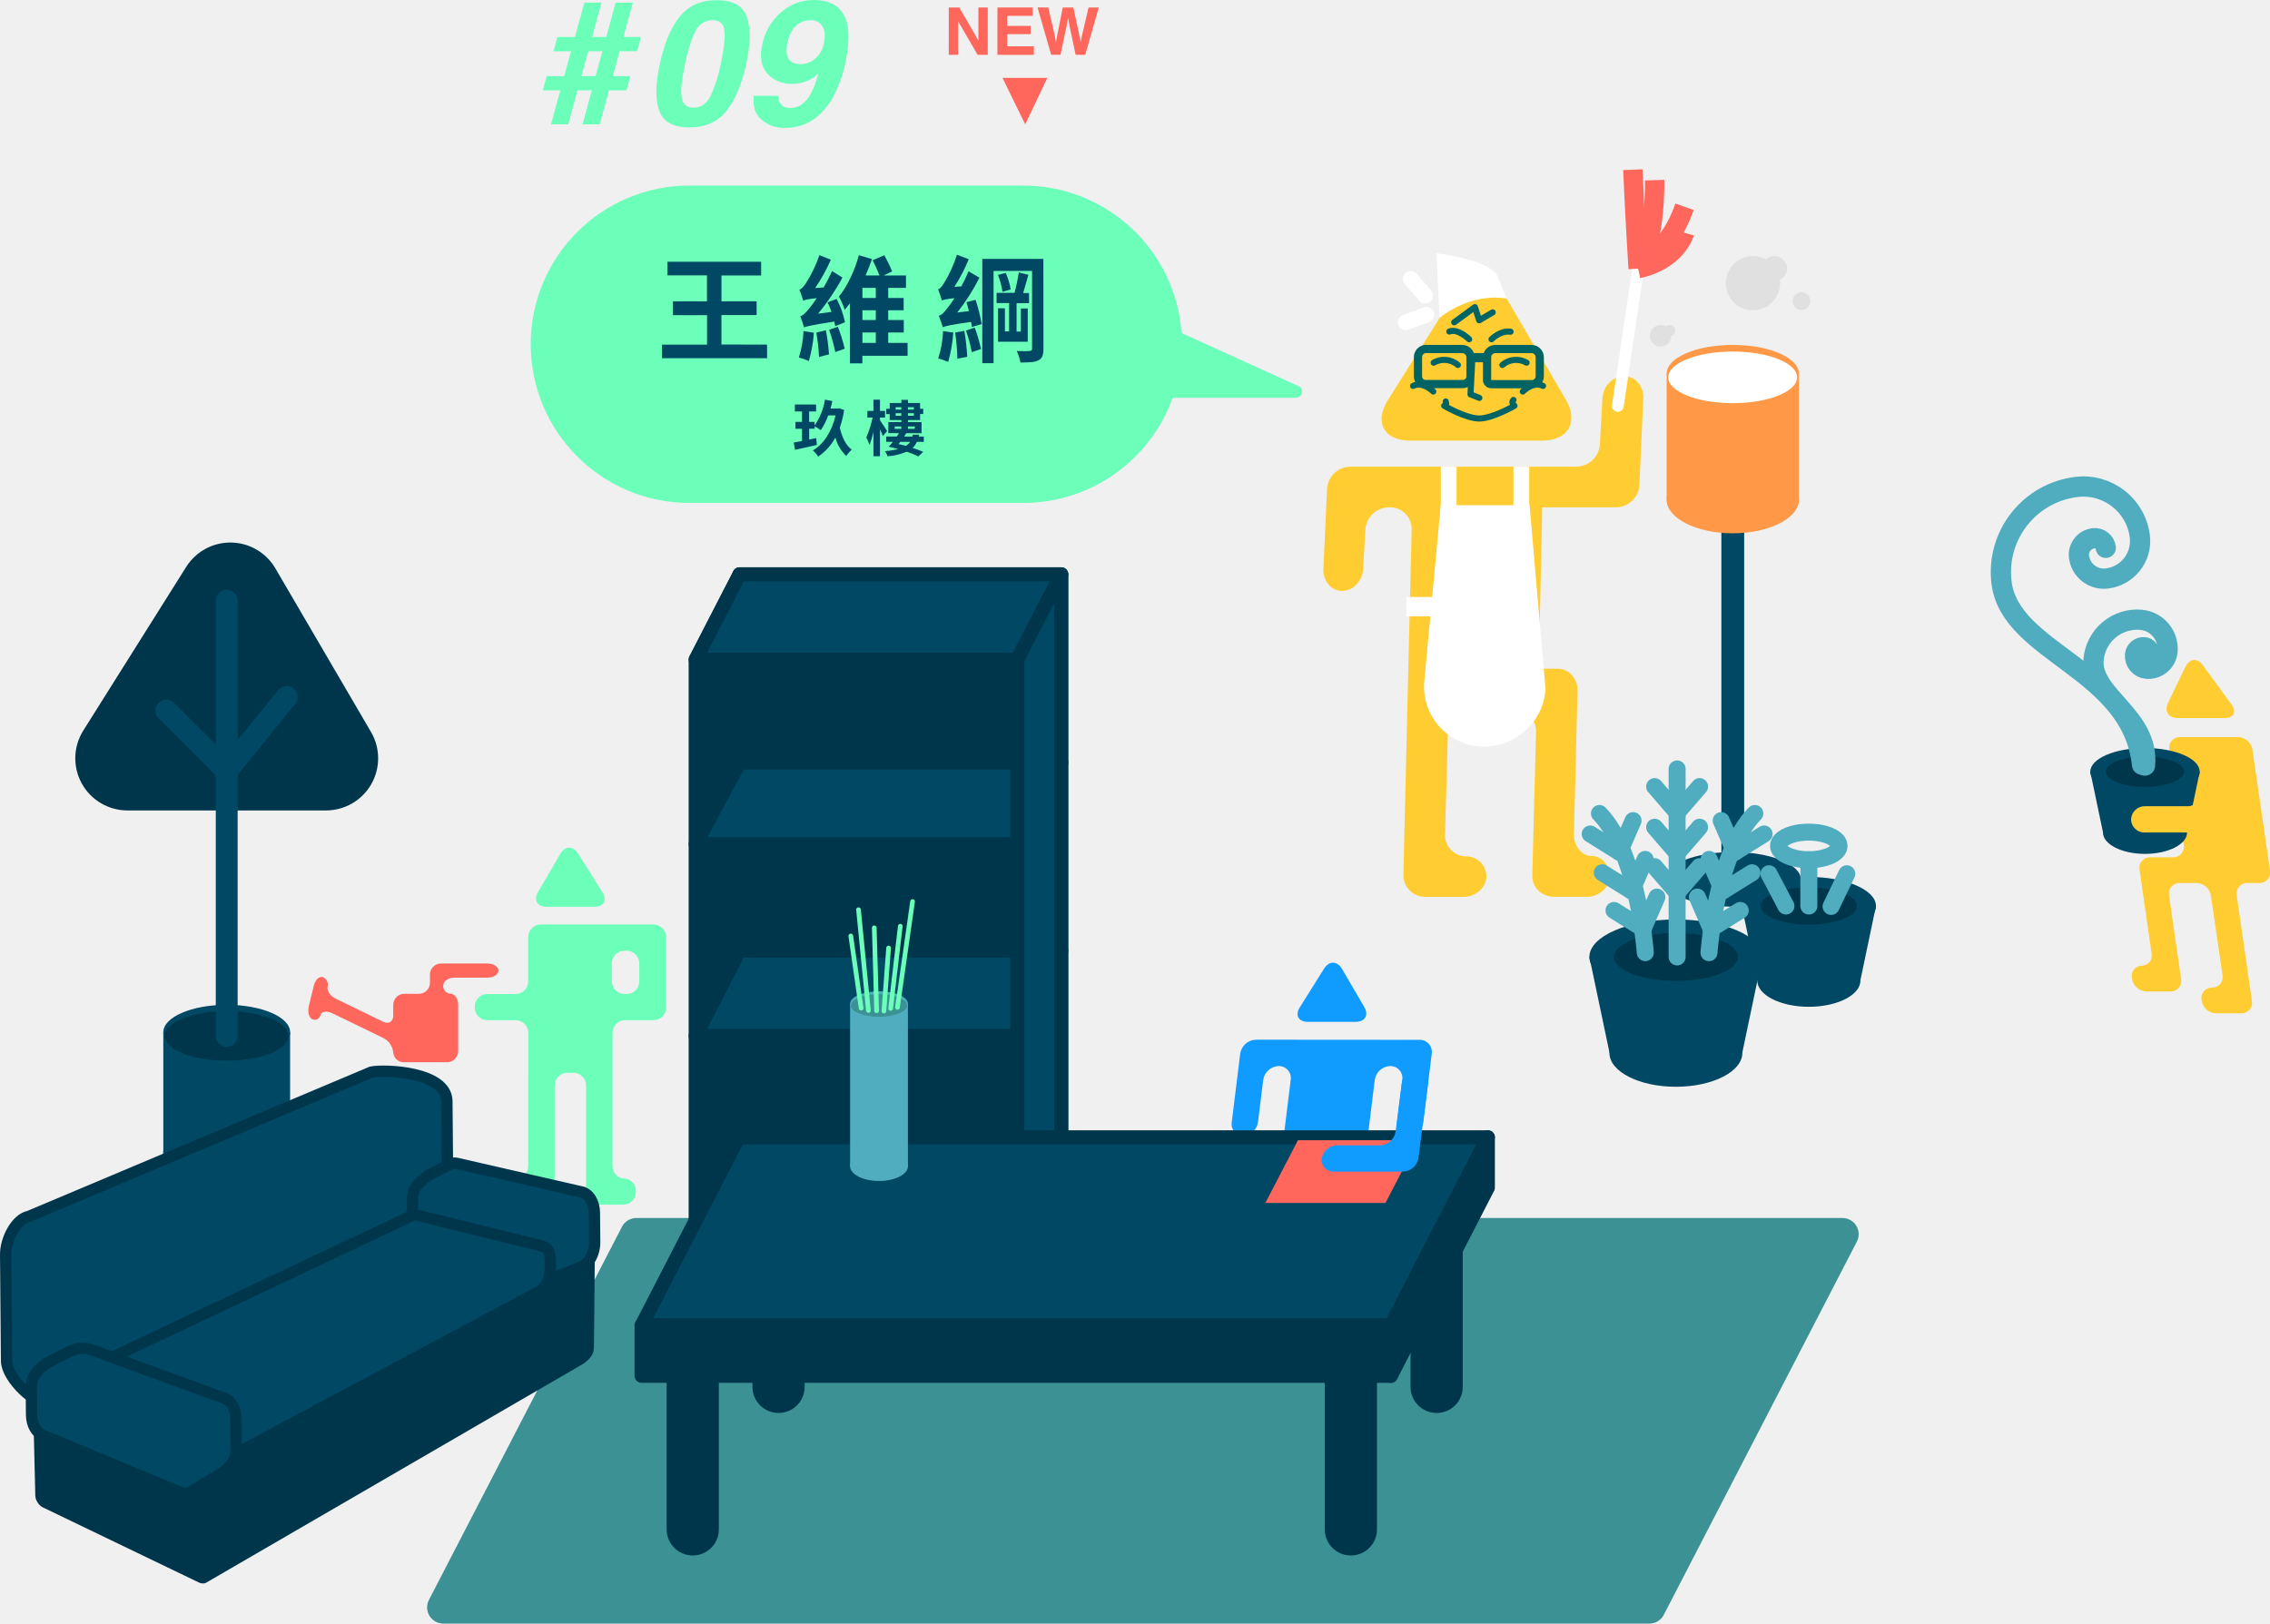
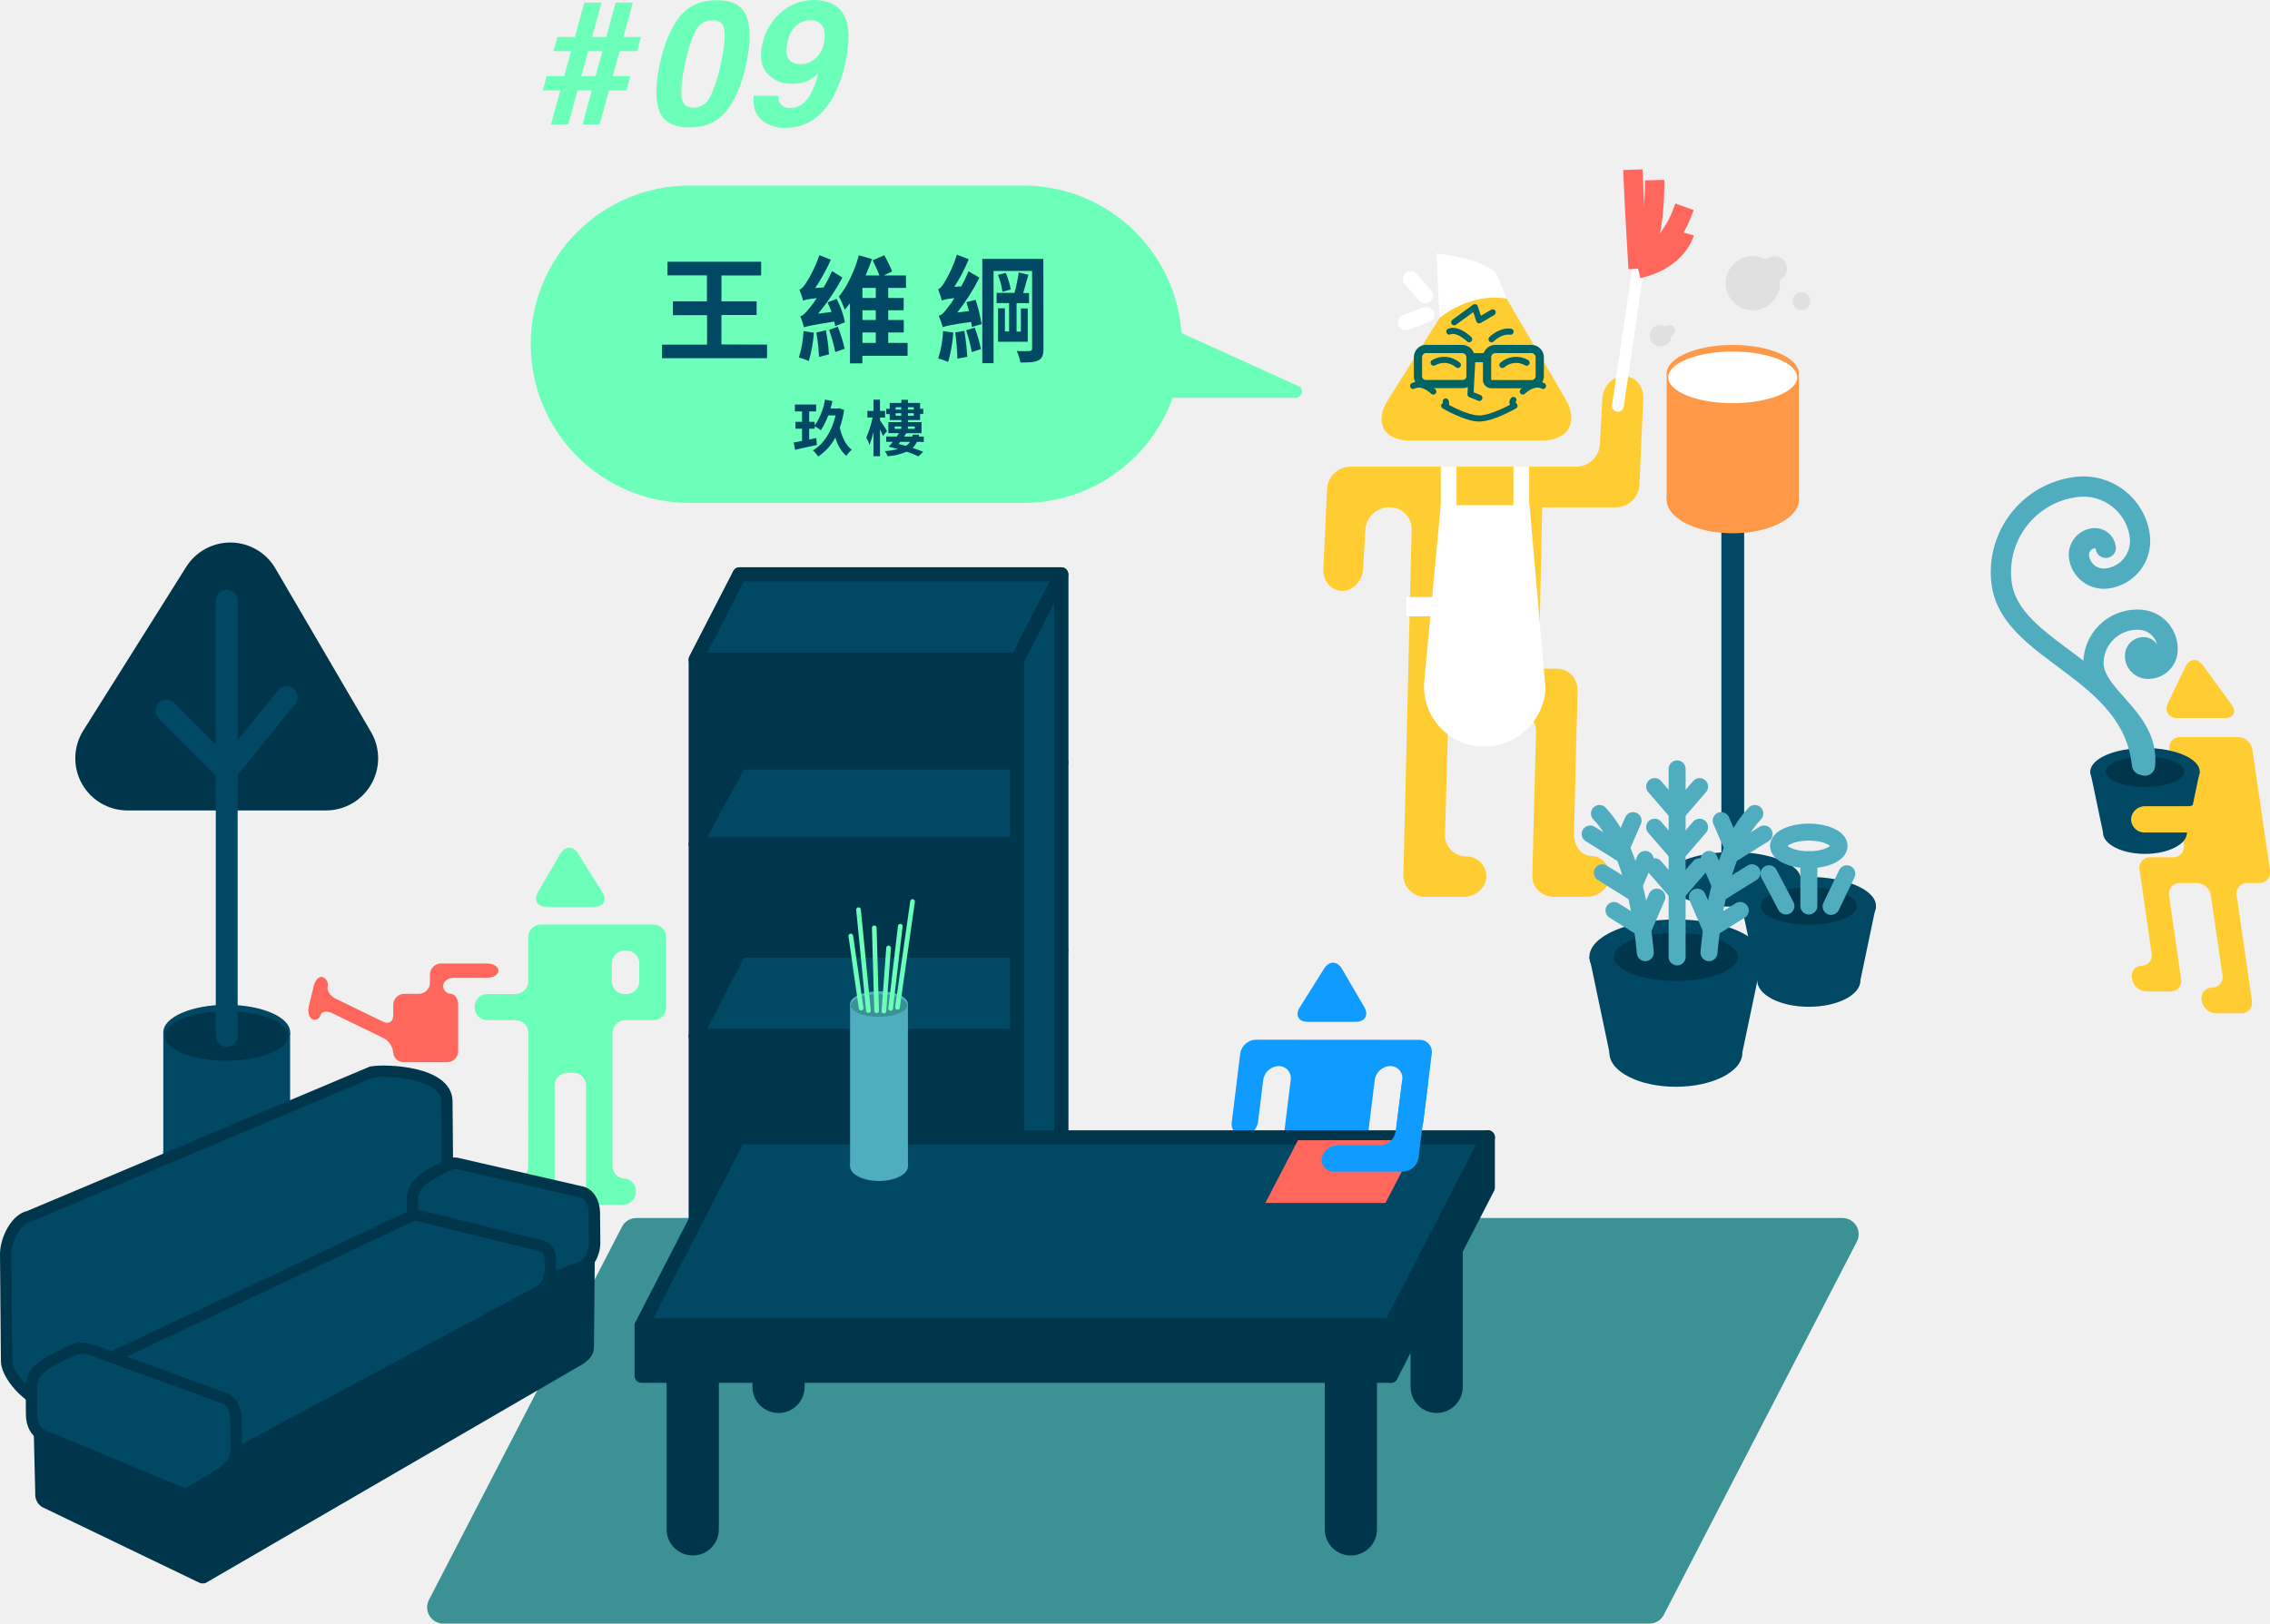
<svg xmlns="http://www.w3.org/2000/svg" viewBox="0 0 777.85 556.48">
  <defs>
    <style>.cls-1,.cls-10,.cls-11,.cls-12,.cls-15,.cls-16,.cls-17,.cls-23,.cls-28,.cls-6,.cls-7,.cls-8{fill:none;}.cls-1,.cls-16,.cls-17{stroke:#004864;}.cls-1,.cls-10,.cls-12,.cls-15,.cls-16,.cls-17,.cls-18,.cls-19,.cls-20,.cls-23,.cls-28,.cls-6,.cls-7,.cls-8,.cls-9{stroke-linecap:round;}.cls-1,.cls-16,.cls-18,.cls-19,.cls-20,.cls-6,.cls-7,.cls-8,.cls-9{stroke-linejoin:round;}.cls-1{stroke-width:7.81px;}.cls-2{fill:#ff9947;}.cls-20,.cls-24,.cls-3{fill:#004864;}.cls-4{fill:#fff;}.cls-5,.cls-9{fill:#ffcd32;}.cls-6,.cls-7,.cls-8,.cls-9{stroke:#006464;}.cls-6{stroke-width:2.82px;}.cls-7{stroke-width:3.14px;}.cls-8,.cls-9{stroke-width:2.09px;}.cls-10,.cls-12{stroke:#fff;}.cls-10,.cls-11,.cls-12,.cls-15,.cls-17,.cls-23,.cls-24,.cls-28{stroke-miterlimit:10;}.cls-10{stroke-width:4.03px;}.cls-11{stroke:#ff665c;stroke-width:6.64px;}.cls-12{stroke-width:5.38px;}.cls-13{fill:#e0e0e0;}.cls-14,.cls-19{fill:#00364b;}.cls-15,.cls-23{stroke:#50adc0;}.cls-15{stroke-width:5.82px;}.cls-16,.cls-17{stroke-width:7.49px;}.cls-18,.cls-27{fill:#3c9195;}.cls-18{stroke:#3c9195;stroke-width:11.11px;}.cls-19,.cls-20,.cls-24{stroke:#00364b;}.cls-19,.cls-20{stroke-width:4.81px;}.cls-21{fill:#6bffba;}.cls-22{fill:#ff665c;}.cls-23{stroke-width:6.94px;}.cls-24{stroke-width:3.88px;}.cls-25{fill:#0f9bff;}.cls-26{fill:#50adc0;}.cls-28{stroke:#6bffba;stroke-width:1.6px;}</style>
  </defs>
-   <g id="Layer_2" data-name="Layer 2">
+   <g id="圖層_2" data-name="圖層 2">
    <g id="content">
-       <line class="cls-1" x1="593.76" y1="299.77" x2="593.76" y2="169.67" />
+       <line class="cls-1" x1="593.76" y1="299.77" x2="593.76" y2="169.66" />
      <ellipse class="cls-2" cx="593.76" cy="171.21" rx="22.69" ry="11.58" />
      <ellipse class="cls-3" cx="593.73" cy="301.4" rx="23.36" ry="9.36" />
      <ellipse class="cls-2" cx="593.76" cy="128.04" rx="22.65" ry="9.82" />
      <rect class="cls-2" x="571.11" y="128.04" width="45.3" height="43.17" />
      <ellipse class="cls-4" cx="593.73" cy="129.34" rx="22.08" ry="8.85" />
      <path class="cls-5" d="M498.49,109.45c4.8-7.63,12.46-7.51,17,.28l21,35.86c4.55,7.79.89,14.16-8.12,14.16H483.24c-9,0-12.47-6.25-7.67-13.88Z" transform="translate(0 -8.72)" />
      <path class="cls-6" d="M488.71,119.63h12.35a2.83,2.83,0,0,1,2.83,2.83V129a2.63,2.63,0,0,1-2.63,2.63H488.53a2.64,2.64,0,0,1-2.64-2.64v-6.57a2.83,2.83,0,0,1,2.83-2.83Z" />
      <path class="cls-6" d="M512.44,119.63h12.35a2.83,2.83,0,0,1,2.83,2.83v6.48a2.73,2.73,0,0,1-2.73,2.73H511a1.43,1.43,0,0,1-1.43-1.43v-7.78a2.83,2.83,0,0,1,2.83-2.83Z" />
      <line class="cls-7" x1="504.52" y1="122.59" x2="509.23" y2="122.59" />
      <path class="cls-8" d="M514.81,133.81a7.18,7.18,0,0,1,8.31-.78" transform="translate(0 -8.72)" />
      <path class="cls-8" d="M499.57,133.81a7.18,7.18,0,0,0-8.31-.78" transform="translate(0 -8.72)" />
      <path class="cls-8" d="M511.1,125s2.93-3.06,6.52-2.59" transform="translate(0 -8.72)" />
      <path class="cls-8" d="M503.43,125s-3.86-3.83-6.8-2.64" transform="translate(0 -8.72)" />
      <path class="cls-8" d="M518.61,145.8c-1,.87.35,2,.35,2s-7.51,4.36-12.09,4.36-12-4.36-12-4.36,1.05,0,.53-1.48" transform="translate(0 -8.72)" />
      <polyline class="cls-9" points="504.52 122.59 503.89 135.16 506.92 136.38" />
      <path class="cls-9" d="M528.74,141c-3.31-1.74-6.93,1.92-6.93,1.92" transform="translate(0 -8.72)" />
      <path class="cls-9" d="M484.22,141c3.31-1.74,6.93,1.92,6.93,1.92" transform="translate(0 -8.72)" />
-       <polyline class="cls-9" points="498.3 110.47 505.39 105.28 506.87 109.79 511.5 107.06" />
+       <polyline class="cls-9" points="498.3 110.46 505.39 105.28 506.87 109.79 511.5 107.06" />
      <path class="cls-5" d="M528.46,182.6h25.3a8.07,8.07,0,0,0,8-7.62l1.33-29.73c.19-4.19-2.79-7.62-6.62-7.62s-7.15,3.43-7.38,7.61l-.87,15.82a8.18,8.18,0,0,1-8,7.61H462.74a8.09,8.09,0,0,0-8,7.62l-1.27,27.36c-.2,4.19,2.7,7.62,6.42,7.62s7-3.43,7.21-7.61l.77-13.45a8.19,8.19,0,0,1,8.06-7.61h.35a7.43,7.43,0,0,1,7.44,7.62L480.89,308.5a7.43,7.43,0,0,0,7.44,7.62h13.18c4.19,0,7.71-3.12,7.82-6.94a6.9,6.9,0,0,0-7.09-6.94,7.24,7.24,0,0,1-7.08-7.62l1-35.09a7.9,7.9,0,0,1,7.83-7.62h14.92a7.41,7.41,0,0,1,7.43,7.62l-.91,35c-.11,4.19-.27,10.75-.35,14.58s3.28,7,7.47,7h11.2c4.19,0,7.69-3.13,7.78-7s-2.67-7-6.11-7-6.18-3.43-6.08-7.62l1.23-48.94c.11-4.19-2.94-7.62-6.77-7.62h-6.52" transform="translate(0 -8.72)" />
-       <line class="cls-10" x1="554.39" y1="139.12" x2="561.33" y2="92.07" />
+       <line class="cls-10" x1="554.39" y1="139.11" x2="561.33" y2="92.07" />
      <path class="cls-11" d="M561.33,100.79c6.24-10.6,5.65-30.33,5.65-30.33" transform="translate(0 -8.72)" />
      <path class="cls-11" d="M577.23,79.59c-3.17,8.93-7,13.83-15.9,21.2" transform="translate(0 -8.72)" />
      <path class="cls-11" d="M577.23,88.52s-2.54,9.39-15.9,12.27" transform="translate(0 -8.72)" />
      <path class="cls-11" d="M561.33,100.79s-1.31-21.2-1.8-33.91" transform="translate(0 -8.72)" />
      <path class="cls-4" d="M508.6,264.61h0A20.6,20.6,0,0,1,488,242.7l5.7-60.81h30.43l5.47,63A21.08,21.08,0,0,1,508.6,264.61Z" transform="translate(0 -8.72)" />
      <rect class="cls-4" x="481.92" y="204.62" width="37.8" height="6.63" />
      <line class="cls-12" x1="488.33" y1="101.29" x2="483.4" y2="95.59" />
      <line class="cls-12" x1="488.78" y1="107.87" x2="481.72" y2="110.46" />
      <path class="cls-4" d="M513.14,103.39l3.14,7.67c-12.85-2.13-23,6.62-23,6.62l-1.05-22.12C500,96.45,511.46,99.16,513.14,103.39Z" transform="translate(0 -8.72)" />
      <rect class="cls-4" x="518.61" y="159.96" width="5.4" height="22.75" />
      <rect class="cls-4" x="493.72" y="159.96" width="5.4" height="22.75" />
      <circle class="cls-13" cx="600.66" cy="97.06" r="9.29" />
      <circle class="cls-13" cx="608.03" cy="92.07" r="4.3" />
      <circle class="cls-13" cx="617.31" cy="103.23" r="3.04" />
      <circle class="cls-13" cx="569.01" cy="115.09" r="3.7" />
      <circle class="cls-13" cx="572.15" cy="113.29" r="1.9" />
      <ellipse class="cls-3" cx="574.27" cy="360.87" rx="22.78" ry="11.62" />
      <ellipse class="cls-3" cx="574.27" cy="327.99" rx="29.64" ry="12.84" />
      <polygon class="cls-3" points="597.01 360.87 551.53 360.87 544.63 327.99 603.91 327.99 597.01 360.87" />
      <ellipse class="cls-14" cx="574.27" cy="327.99" rx="21.25" ry="8.21" />
      <ellipse class="cls-3" cx="619.83" cy="336.06" rx="17.68" ry="9.02" />
      <ellipse class="cls-3" cx="619.83" cy="310.54" rx="23" ry="9.97" />
      <polygon class="cls-3" points="637.48 336.06 602.18 336.06 596.83 310.54 642.83 310.54 637.48 336.06" />
      <ellipse class="cls-14" cx="619.83" cy="310.54" rx="16.49" ry="6.38" />
      <line class="cls-15" x1="574.69" y1="263.54" x2="574.69" y2="327.99" />
      <path class="cls-15" d="M601.32,287.54c-13.39,13.83-15.71,47.71-15.71,47.71" transform="translate(0 -8.72)" />
-       <line class="cls-15" x1="574.69" y1="292.44" x2="582.39" y2="283.52" />
+       <line class="cls-15" x1="574.69" y1="292.43" x2="582.39" y2="283.52" />
      <line class="cls-15" x1="574.69" y1="305.96" x2="582.39" y2="297.05" />
      <line class="cls-15" x1="574.69" y1="278.52" x2="582.39" y2="269.6" />
-       <line class="cls-15" x1="574.69" y1="292.44" x2="566.99" y2="283.52" />
+       <line class="cls-15" x1="574.69" y1="292.43" x2="566.99" y2="283.52" />
      <line class="cls-15" x1="574.69" y1="305.96" x2="566.99" y2="297.05" />
      <line class="cls-15" x1="574.69" y1="278.52" x2="566.99" y2="269.6" />
      <line class="cls-15" x1="590.35" y1="305.36" x2="600.35" y2="299.14" />
      <line class="cls-15" x1="586.33" y1="318.28" x2="596.33" y2="312.06" />
-       <line class="cls-15" x1="594.49" y1="292.08" x2="604.49" y2="285.85" />
+       <line class="cls-15" x1="594.49" y1="292.07" x2="604.49" y2="285.85" />
      <line class="cls-15" x1="590.35" y1="305.36" x2="585.65" y2="294.56" />
      <line class="cls-15" x1="586.33" y1="318.28" x2="581.62" y2="307.48" />
-       <line class="cls-15" x1="594.49" y1="292.08" x2="589.79" y2="281.27" />
+       <line class="cls-15" x1="594.49" y1="292.07" x2="589.79" y2="281.27" />
      <path class="cls-15" d="M548.07,287.54c13.39,13.83,15.71,47.71,15.71,47.71" transform="translate(0 -8.72)" />
      <line class="cls-15" x1="559.04" y1="305.36" x2="549.04" y2="299.14" />
      <line class="cls-15" x1="563.06" y1="318.28" x2="553.06" y2="312.06" />
-       <line class="cls-15" x1="554.9" y1="292.08" x2="544.9" y2="285.85" />
+       <line class="cls-15" x1="554.9" y1="292.07" x2="544.9" y2="285.85" />
      <line class="cls-15" x1="559.04" y1="305.36" x2="563.74" y2="294.56" />
      <line class="cls-15" x1="563.06" y1="318.28" x2="567.76" y2="307.48" />
-       <line class="cls-15" x1="554.9" y1="292.08" x2="559.6" y2="281.27" />
+       <line class="cls-15" x1="554.9" y1="292.07" x2="559.6" y2="281.27" />
      <line class="cls-15" x1="619.83" y1="310.54" x2="619.83" y2="294.67" />
      <ellipse class="cls-15" cx="619.81" cy="289.94" rx="10.37" ry="4.73" />
      <line class="cls-15" x1="627.45" y1="310.68" x2="632.84" y2="299.48" />
      <line class="cls-15" x1="611.98" y1="310.54" x2="606.16" y2="299.48" />
      <ellipse class="cls-3" cx="77.69" cy="395.21" rx="21.76" ry="11.1" />
      <ellipse class="cls-3" cx="77.69" cy="353.81" rx="21.73" ry="9.41" />
      <rect class="cls-3" x="55.96" y="353.81" width="43.45" height="41.41" />
      <ellipse class="cls-14" cx="77.66" cy="355.06" rx="21.17" ry="8.49" />
      <path class="cls-14" d="M94.37,203.55l32.77,56.07a17.87,17.87,0,0,1-15.43,26.88H43.66a17.87,17.87,0,0,1-15.12-27.38L63.82,203A17.87,17.87,0,0,1,94.37,203.55Z" transform="translate(0 -8.72)" />
      <polyline class="cls-16" points="77.69 355.06 77.69 264.24 98.22 238.93" />
      <line class="cls-17" x1="77.69" y1="264.24" x2="57.02" y2="243.57" />
-       <line class="cls-17" x1="77.69" y1="265.76" x2="77.69" y2="205.89" />
+       <line class="cls-17" x1="77.69" y1="265.76" x2="77.69" y2="205.88" />
      <polygon class="cls-18" points="631.34 423.03 218.06 423.03 151.91 550.93 565.19 550.93 631.34 423.03" />
      <rect class="cls-19" x="253.44" y="196.85" width="110.2" height="198.59" />
      <polygon class="cls-19" points="238.38 226.09 238.38 424.28 253.44 395.04 253.44 196.85 238.38 226.09" />
      <polygon class="cls-20" points="348.58 226.09 238.38 226.09 253.44 196.85 363.64 196.85 348.58 226.09" />
      <polygon class="cls-20" points="348.58 289.34 238.38 289.34 253.44 261.36 363.64 261.36 348.58 289.34" />
      <polygon class="cls-20" points="348.58 355.06 238.38 355.06 253.44 325.82 363.64 325.82 348.58 355.06" />
      <polygon class="cls-20" points="348.58 424.5 238.38 424.5 253.44 395.26 363.64 395.26 348.58 424.5" />
      <polygon class="cls-20" points="348.58 226.09 348.58 424.68 363.64 395.44 363.64 196.85 348.58 226.09" />
      <path class="cls-21" d="M181,408.31a4.21,4.21,0,0,1-4,4.34,4.21,4.21,0,0,0-4,4.34v.3a4.35,4.35,0,0,0,4.34,4.34h8.38a4.35,4.35,0,0,0,4.34-4.34V380.76a4.35,4.35,0,0,1,4.34-4.34h2.09a4.35,4.35,0,0,1,4.34,4.34v36.52a4.35,4.35,0,0,0,4.34,4.34h8.38a4.35,4.35,0,0,0,4.34-4.34V417a4.21,4.21,0,0,0-4-4.34,4.21,4.21,0,0,1-4-4.34V362.73a4.35,4.35,0,0,1,4.34-4.34h9.7a4.35,4.35,0,0,0,4.34-4.34V329.93a4.35,4.35,0,0,0-4.34-4.34H185.34a4.35,4.35,0,0,0-4.34,4.34v15.15a4.35,4.35,0,0,1-4.34,4.34H167a4.35,4.35,0,0,0-4.34,4.34v.3a4.35,4.35,0,0,0,4.34,4.34h9.7a4.35,4.35,0,0,1,4.34,4.34Zm33-58.89a4.35,4.35,0,0,1-4.34-4.34V338.9a4.35,4.35,0,0,1,4.34-4.34h.72a4.35,4.35,0,0,1,4.34,4.34v6.18a4.35,4.35,0,0,1-4.34,4.34Z" transform="translate(0 -8.72)" />
      <path class="cls-21" d="M198.11,301.31c-1.74-2.76-4.5-2.71-6.15.1l-7.57,13c-1.64,2.81-.32,5.12,2.94,5.12h16.3c3.26,0,4.51-2.26,2.77-5Z" transform="translate(0 -8.72)" />
      <path class="cls-22" d="M110.66,343.64a2.82,2.82,0,0,1,1.61,3.28c-.33,1.36.94,3.22,2.81,4.13l16.26,7.89c1.87.91,3.41-.05,3.41-2.13v-3.67a3.8,3.8,0,0,1,3.79-3.79h5a3.8,3.8,0,0,0,3.79-3.79v-2.81a3.8,3.8,0,0,1,3.79-3.79H167c2.08,0,3.79,1.09,3.79,2.43s-1.7,2.43-3.79,2.43H155.65c-2.08,0-3.79,1.24-3.79,2.76a2.68,2.68,0,0,0,2.57,2.76c1.41,0,2.57,1.7,2.57,3.79V369a3.8,3.8,0,0,1-3.79,3.79H138.54a3.58,3.58,0,0,1-3.79-3.3,6.24,6.24,0,0,0-3.41-5L113.86,356c-1.87-.91-3.7-.61-4.06.66a2,2,0,0,1-2.75,1.42c-1.16-.49-1.7-2.55-1.21-4.58l1.71-7C108.05,344.49,109.45,343.2,110.66,343.64Z" transform="translate(0 -8.72)" />
      <path class="cls-5" d="M748.86,237.27c1.4-2.89,4.09-3.13,6-.53l9.76,13.39c1.89,2.59.81,4.71-2.4,4.71h-16c-3.21,0-4.69-2.36-3.29-5.25Z" transform="translate(0 -8.72)" />
      <path class="cls-5" d="M771.82,265.58a5.09,5.09,0,0,0-4.88-4.22H747a3.55,3.55,0,0,0-3.61,4.22l2.34,15a3.54,3.54,0,0,1-3.61,4.21H730.9a3.59,3.59,0,0,0-3.66,4.22l.06.4a5.09,5.09,0,0,0,4.88,4.22h11.17a5.09,5.09,0,0,1,4.88,4.22l.07.48a3.6,3.6,0,0,1-3.66,4.22H736.8a3.6,3.6,0,0,0-3.66,4.22l4.14,28.73a3.48,3.48,0,0,1-3.37,4.22,3.48,3.48,0,0,0-3.37,4.22l.06.38a5.09,5.09,0,0,0,4.88,4.22h8.25a3.6,3.6,0,0,0,3.66-4.22l-4.14-28.73a3.6,3.6,0,0,1,3.66-4.22h5.79a5.09,5.09,0,0,1,4.88,4.22l4,27.41a3.57,3.57,0,0,1-3.59,4.22,3.57,3.57,0,0,0-3.59,4.22l.06.38a5.09,5.09,0,0,0,4.88,4.22H768a3.6,3.6,0,0,0,3.66-4.22l-5.22-36.23a3.6,3.6,0,0,1,3.66-4.22h4.1a3.6,3.6,0,0,0,3.66-4.22Z" transform="translate(0 -8.72)" />
      <ellipse class="cls-3" cx="735.02" cy="285.32" rx="14.41" ry="7.35" />
      <ellipse class="cls-3" cx="735.02" cy="264.51" rx="18.75" ry="8.13" />
      <polygon class="cls-3" points="720.63 285.32 749.41 285.32 753.77 264.51 716.27 264.51 720.63 285.32" />
      <ellipse class="cls-14" cx="735.02" cy="264.51" rx="13.44" ry="5.2" />
      <path class="cls-5" d="M759.48,264.86a4.8,4.8,0,0,0-4.65,4.71l-.33,10.78a4.9,4.9,0,0,1-4.85,4.71H735a4.68,4.68,0,0,0-4.76,4.5,4.56,4.56,0,0,0,4.66,4.5h23.69a4.86,4.86,0,0,0,4.82-4.71l.49-19.78A4.49,4.49,0,0,0,759.48,264.86Z" transform="translate(0 -8.72)" />
      <path class="cls-23" d="M734,270.84c-3.43-33-45.22-38.12-48.15-62.48a29.43,29.43,0,0,1,25.71-32.74,19.5,19.5,0,0,1,21.69,17A12.92,12.92,0,0,1,721.93,207a8.56,8.56,0,0,1-9.53-7.48,5.68,5.68,0,0,1,5-6.31,3.76,3.76,0,0,1,4.18,3.28" transform="translate(0 -8.72)" />
      <path class="cls-23" d="M735,271.12c1.71-16.85-18.67-23.76-17.61-36.25a15,15,0,0,1,16.26-13.71,10,10,0,0,1,9.09,10.77,6.6,6.6,0,0,1-7.14,6,4.38,4.38,0,0,1-4-4.73,2.9,2.9,0,0,1,3.14-2.64,1.92,1.92,0,0,1,1.75,2.08" transform="translate(0 -8.72)" />
      <path class="cls-24" d="M2.26,475.24l-.32-36.61c0-5.18,3.59-12.16,8-13l117.34-49.46c4.75-.92,25.76-.12,25.85,10l.31,35.74c0,4.95-3.07,9.51-7.24,10.63l-128.87,57C12.4,490.93,2.31,481.08,2.26,475.24Z" transform="translate(0 -8.72)" />
      <path class="cls-14" d="M12.08,520.54l-.65-26.75c0-2.81,1.66-5.33,3.77-5.83l142.66-60.7a3.1,3.1,0,0,1,1.37,0l41.46,9c1.85.4,3.13,2.46,3.11,5l-.27,29.07c0,2.7-1.44,4.24-3.55,5.77L70.45,551.3a3.09,3.09,0,0,1-2.35-.2L14.43,525.26A5.11,5.11,0,0,1,12.08,520.54Z" transform="translate(0 -8.72)" />
      <path class="cls-24" d="M146.68,411.6l8.1-4.12a4.3,4.3,0,0,1,1.82,0l42.52,9.75c2.64.52,4.53,3.48,4.56,7.17l.09,10.16c0,4-2.11,7.65-5,8.55l-10.56,4.14a4.3,4.3,0,0,1-2.84-.07l-40.08-10.9c-2.29-.87-3.83-3.65-3.86-7l-.08-9C141.31,416.08,143,414.43,146.68,411.6Z" transform="translate(0 -8.72)" />
      <path class="cls-24" d="M34.28,475.88l107.06-50.57a4.3,4.3,0,0,1,1.82,0l41.89,10.33c2.64.52,3.49,1.85,3.53,5.54l0,2.27c0,4-2.11,7.65-5,8.55L70,512.75a4.3,4.3,0,0,1-2.84-.07L32.86,499.59c-2.29-.87-3.83-3.65-3.86-7l-.05-8.11C28.91,480.36,31.24,476.6,34.28,475.88Z" transform="translate(0 -8.72)" />
      <path class="cls-24" d="M16,476s8-4.42,10.12-4.91a9.73,9.73,0,0,1,5.63.4l44.54,16.27c2.64.52,4.53,3.48,4.56,7.17L81,505.09c0,4-1.89,6.17-5,8.55l-11.28,6.7a4.3,4.3,0,0,1-2.84-.07l-47.2-19.63c-2.29-.87-3.83-3.65-3.86-7l-.08-9C10.64,480.48,12.77,478.21,16,476Z" transform="translate(0 -8.72)" />
      <path class="cls-25" d="M453.71,340.73c1.74-2.77,4.51-2.72,6.16.1l7.59,13c1.65,2.82.32,5.13-2.94,5.13H448.19c-3.27,0-4.52-2.26-2.78-5Z" transform="translate(0 -8.72)" />
      <path class="cls-25" d="M430.38,365.08a5.59,5.59,0,0,0-5.4,4.77l-2.88,23.34A4,4,0,0,0,426,398a5.42,5.42,0,0,0,5.09-4.77l1.77-14.35a5.54,5.54,0,0,1,5.3-4.77,4.11,4.11,0,0,1,4.12,4.77l-8.48,68.74c-.32,2.62-2.41,4.77-4.64,4.77a5,5,0,0,0-4.61,4.5,4,4,0,0,0,4.25,4.5h7.49a5.59,5.59,0,0,0,5.4-4.77l4.41-35.77a5.59,5.59,0,0,1,5.4-4.77h1.18a4.16,4.16,0,0,1,4.22,4.77l-4.41,35.77a4.16,4.16,0,0,0,4.22,4.77h7.49a5.44,5.44,0,0,0,5.36-4.5c.31-2.47-1.27-4.5-3.5-4.5s-3.79-2.15-3.46-4.77l8.48-68.74a5.54,5.54,0,0,1,5.3-4.77,4.11,4.11,0,0,1,4.12,4.77l-1.77,14.35a4,4,0,0,0,3.91,4.77,5.42,5.42,0,0,0,5.09-4.77l2.88-23.34a4.16,4.16,0,0,0-4.22-4.77Z" transform="translate(0 -8.72)" />
      <rect class="cls-19" x="456.36" y="445.28" width="13.08" height="85.46" rx="6.54" ry="6.54" />
      <rect class="cls-19" x="485.75" y="396.44" width="13.08" height="85.46" rx="6.54" ry="6.54" />
      <rect class="cls-19" x="230.84" y="445.28" width="13.08" height="85.46" rx="6.54" ry="6.54" />
      <rect class="cls-19" x="260.24" y="396.44" width="13.08" height="85.46" rx="6.54" ry="6.54" />
      <polygon class="cls-20" points="476.6 454.32 219.85 454.32 253.09 389.81 509.84 389.81 476.6 454.32" />
      <polygon class="cls-19" points="476.6 454.32 476.6 471.57 509.84 407.06 509.84 389.81 476.6 454.32" />
      <rect class="cls-19" x="219.85" y="454.32" width="256.75" height="17.25" />
      <polygon class="cls-22" points="474.75 412.33 433.58 412.33 444.76 390.82 485.93 390.82 474.75 412.33" />
      <ellipse class="cls-26" cx="301.21" cy="399.72" rx="9.92" ry="5.06" />
      <ellipse class="cls-26" cx="301.21" cy="344.06" rx="9.91" ry="4.29" />
      <rect class="cls-26" x="291.3" y="344.06" width="19.81" height="55.66" />
      <ellipse class="cls-27" cx="301.19" cy="344.63" rx="9.65" ry="3.87" />
      <line class="cls-28" x1="312.7" y1="309" x2="307.54" y2="345.27" />
      <line class="cls-28" x1="294.18" y1="311.8" x2="297.58" y2="346.35" />
      <line class="cls-28" x1="299.58" y1="318.01" x2="300.39" y2="346.45" />
      <line class="cls-28" x1="304.49" y1="324.92" x2="302.89" y2="346.55" />
      <line class="cls-28" x1="308.5" y1="317.46" x2="305.19" y2="345.65" />
      <line class="cls-28" x1="291.54" y1="320.81" x2="295.08" y2="345.55" />
      <path class="cls-25" d="M485.46,375.24a5.4,5.4,0,0,0-5.1,4.67l-2.15,16.71a5.51,5.51,0,0,1-5.31,4.67H458.21a5.42,5.42,0,0,0-5.29,4.5,4,4,0,0,0,4.13,4.5h23.69a5.51,5.51,0,0,0,5.31-4.67l3.31-25.72A4,4,0,0,0,485.46,375.24Z" transform="translate(0 -8.72)" />
-     </g>
-     <g id="對話框">
      <rect class="cls-21" x="181.86" y="63.6" width="223.15" height="108.78" rx="54.39" ry="54.39" />
-       <path class="cls-3" d="M262.85,126.84v4.65h-36v-4.65h15.43v-10.1H230.59V112h11.66v-8.91H228.72V98.44h32.1v4.69h-13.6V112h12.05v4.7H247.21v10.1Z" transform="translate(0 -8.72)" />
-       <path class="cls-3" d="M278.88,122.75a46.45,46.45,0,0,1-1.71,9.71,19.29,19.29,0,0,0-3.42-1.19,36.68,36.68,0,0,0,1.59-9.07Zm7.8-11.58a29.82,29.82,0,0,1,2.86,8l-3.34,1.35c-.08-.48-.2-1-.32-1.59-8.08,1.27-9.51,1.67-10.38,2a32.82,32.82,0,0,0-1.27-3.82c1-.24,1.79-1.15,3.06-2.67a35,35,0,0,0,2.59-3.54c-3.18.36-4.06.6-4.65.88a30.91,30.91,0,0,0-1.31-3.78c.76-.2,1.39-1,2.19-2.15a41.83,41.83,0,0,0,4.65-9.67l3.94,1.55a58.47,58.47,0,0,1-5.37,9.71l2.9-.2a57.34,57.34,0,0,0,2.9-5.61l3.54,2.23a74.16,74.16,0,0,1-8.35,12.37l4.61-.6a31.57,31.57,0,0,0-1.35-3.3ZM283,121.91a75,75,0,0,1,1.07,8.28l-3.42.88a65.13,65.13,0,0,0-.92-8.35Zm4.1-1.19a55.1,55.1,0,0,1,2.35,7.52l-3.22,1.15a64,64,0,0,0-2.11-7.64ZM311,130.66H295.51v2.59h-4.26V112.68c-.6.76-1.19,1.51-1.79,2.23a25.31,25.31,0,0,0-2-4.54c3-3.58,5.65-9.59,6.84-14.16l4.5,1.31c-.64,1.83-1.35,3.7-2.19,5.61h4.77c-.6-1.55-1.55-3.62-2.35-5.21L303,96.21a46.65,46.65,0,0,1,2.71,5.53l-2.9,1.39h7.64v4.26h-6.09v3.46h5.29v4.22h-5.29v3.34h5.33v4.26h-5.33v3.58H311Zm-10.9-23.27h-4.57v3.46h4.57Zm0,7.68h-4.57v3.34h4.57Zm-4.57,11.18h4.57v-3.58h-4.57Z" transform="translate(0 -8.72)" />
-       <path class="cls-3" d="M334.3,111.49a56.11,56.11,0,0,1,2.07,8.31l-3.34,1c0-.48-.16-1.07-.28-1.75-7.4,1.07-8.79,1.43-9.67,1.83-.24-.76-.91-2.78-1.39-3.94,1-.2,1.79-1.11,2.94-2.62a28.22,28.22,0,0,0,2.43-3.42c-2.86.32-3.7.56-4.3.84-.24-.84-.88-2.82-1.31-3.86.72-.2,1.31-1,2.07-2.19a42.58,42.58,0,0,0,4.38-9.67l4.06,1.55a57.65,57.65,0,0,1-4.93,9.47l2.39-.16c.88-1.67,1.75-3.42,2.47-5.17l3.74,2.19a72.28,72.28,0,0,1-7.6,11.93l4-.48c-.28-1-.56-2.11-.87-3.06Zm-7.64,11.22a48.08,48.08,0,0,1-1.75,10.06,26.26,26.26,0,0,0-3.42-1.19,34.78,34.78,0,0,0,1.67-9.39Zm3.78-.6a76.67,76.67,0,0,1,1,8.91l-3.38.64a74.13,74.13,0,0,0-.76-8.95ZM334,121a50.86,50.86,0,0,1,2.15,7.36L333,129.43A48.45,48.45,0,0,0,331,122Zm23.55,7.28c0,2.15-.4,3.26-1.71,3.94s-3.22.75-6.17.75a16.24,16.24,0,0,0-1.27-3.94c1.83.08,3.86.08,4.42,0s.83-.24.83-.8V101.58H340.46v31.62H336.6V97.45h20.92ZM342,114.39h2.35v7.92h1.43V112.6H341.5v-3.5h6.13a63.31,63.31,0,0,0,1.47-7l3.3.8c-.6,2.07-1.23,4.38-1.79,6.25h2v3.5h-4.26v9.71h1.47v-7.92h2.35v11.42H342Zm2.63-12.13a24.25,24.25,0,0,1,1.71,5.65l-2.82.84a26.45,26.45,0,0,0-1.55-5.81Z" transform="translate(0 -8.72)" />
-       <path class="cls-3" d="M289.26,149.24a32.77,32.77,0,0,1-1.49,6.06c.73,3.18,2,6,4.11,7.55A9.29,9.29,0,0,0,290,165a13.15,13.15,0,0,1-3.74-6.33,18.09,18.09,0,0,1-5.91,6.54,9.72,9.72,0,0,0-1.81-2.12c3.74-2.14,6.54-6.62,7.78-12h-2.51a23.16,23.16,0,0,1-2.55,5.08,15.26,15.26,0,0,0-2.1-1.33v.83h-1.89v3.7l2.43-.5.21,2.37c-2.59.6-5.37,1.2-7.49,1.66l-.44-2.51c.81-.14,1.81-.31,2.84-.52v-4.19h-2.26v-2.37h2.26v-3.57h-2.45v-2.37h7.28v2.37h-2.39v3.57h1.89v1.27a21.79,21.79,0,0,0,3.53-8.88l2.55.48c-.19.87-.42,1.72-.66,2.57h2.51l.46-.11Z" transform="translate(0 -8.72)" />
-       <path class="cls-3" d="M302.54,158.16c-.23-.6-.58-1.47-1-2.3v9.23h-2.24v-8.3a37.71,37.71,0,0,1-1.33,4.46,18.24,18.24,0,0,0-1.12-2.57,35.63,35.63,0,0,0,2.16-6.83h-1.79v-2.28h2.08v-3.86h2.24v3.86h1.74v2.28h-1.74v.91c.54.71,2.1,3.13,2.43,3.71Zm11.64,2a6.05,6.05,0,0,1-1.47,2.08,37.32,37.32,0,0,1,3.63,1.35l-1.64,1.56a32.35,32.35,0,0,0-4-1.6,22.53,22.53,0,0,1-6.56,1.58,7.06,7.06,0,0,0-.87-1.78,27.48,27.48,0,0,0,4.46-.71c-1.1-.31-2.22-.58-3.22-.81a20.15,20.15,0,0,0,1.43-1.66h-2.28v-1.83h3.65c.27-.39.5-.79.73-1.16h-3.63v-3.78h4.46v-.71h-4v-2.05h-1.18v-1.8h1.18v-2h4v-1.08h2.28v1.08h4.13v2h1.08v1.79h-1.08v2.07h-4.13v.71h4.63v3.78h-5.25c-.21.37-.46.77-.68,1.16h2.78a5.74,5.74,0,0,0,.15-.64h2.16c0,.23-.08.44-.12.64h1.74v1.83Zm-7.6-4.46h2.26v-.81h-2.26Zm.33-7.41v.81h1.93v-.81Zm1.93,2.93v-.87h-1.93v.87Zm-.35,8.94c-.21.25-.42.5-.6.75.83.19,1.7.39,2.53.62a4,4,0,0,0,1.43-1.37Zm2.64-11.87v.81h2v-.81Zm2,2.93v-.87h-2v.87Zm-2,3.67v.81h2.34v-.81Z" transform="translate(0 -8.72)" />
+       <path class="cls-3" d="M262.85,126.84v4.65h-36v-4.65h15.43v-10.1H230.58V112h11.66v-8.91H228.72V98.44h32.1v4.69h-13.6V112h12.05v4.69H247.21v10.1Z" transform="translate(0 -8.72)" />
+       <path class="cls-3" d="M278.88,122.75a46.47,46.47,0,0,1-1.71,9.71,19.3,19.3,0,0,0-3.42-1.19,36.66,36.66,0,0,0,1.59-9.07Zm7.8-11.58a29.8,29.8,0,0,1,2.86,8l-3.34,1.35c-.08-.48-.2-1-.32-1.59-8.08,1.27-9.51,1.67-10.38,2a32.72,32.72,0,0,0-1.27-3.82c1-.24,1.79-1.15,3.06-2.67a35.17,35.17,0,0,0,2.59-3.54c-3.18.36-4.06.6-4.65.88a31,31,0,0,0-1.31-3.78c.76-.2,1.39-1,2.19-2.15a41.88,41.88,0,0,0,4.65-9.67l3.94,1.55a58.45,58.45,0,0,1-5.37,9.71l2.9-.2a57.23,57.23,0,0,0,2.9-5.61l3.54,2.23a74.18,74.18,0,0,1-8.35,12.37l4.61-.6a31.53,31.53,0,0,0-1.35-3.3ZM283,121.91a75.22,75.22,0,0,1,1.07,8.27l-3.42.88a65,65,0,0,0-.92-8.35Zm4.1-1.19a55.15,55.15,0,0,1,2.35,7.52l-3.22,1.15a64.25,64.25,0,0,0-2.11-7.64ZM311,130.66H295.51v2.59h-4.26V112.68c-.6.76-1.19,1.51-1.79,2.23a25.32,25.32,0,0,0-2-4.53c3-3.58,5.65-9.59,6.84-14.16l4.5,1.31c-.64,1.83-1.35,3.7-2.19,5.61h4.77c-.6-1.55-1.55-3.62-2.35-5.21L303,96.21a46.58,46.58,0,0,1,2.71,5.53l-2.9,1.39h7.64v4.26h-6.09v3.46h5.29v4.22h-5.29v3.34h5.33v4.26h-5.33v3.58H311Zm-10.9-23.27h-4.57v3.46h4.57Zm0,7.68h-4.57v3.34h4.57Zm-4.57,11.18h4.57v-3.58h-4.57Z" transform="translate(0 -8.72)" />
+       <path class="cls-3" d="M334.3,111.49a56.11,56.11,0,0,1,2.07,8.31l-3.34,1c0-.48-.16-1.07-.28-1.75-7.4,1.07-8.79,1.43-9.67,1.83-.24-.76-.92-2.78-1.39-3.94,1-.2,1.79-1.11,2.94-2.63a28.06,28.06,0,0,0,2.43-3.42c-2.86.32-3.7.56-4.3.84-.24-.84-.87-2.82-1.31-3.86.72-.2,1.31-1,2.07-2.19a42.6,42.6,0,0,0,4.38-9.67l4.06,1.55a57.64,57.64,0,0,1-4.93,9.47l2.39-.16c.88-1.67,1.75-3.42,2.47-5.17l3.74,2.19a72.27,72.27,0,0,1-7.6,11.93l4-.48c-.28-1-.56-2.11-.87-3.06Zm-7.64,11.22a48.11,48.11,0,0,1-1.75,10.06,26.42,26.42,0,0,0-3.42-1.19,34.78,34.78,0,0,0,1.67-9.39Zm3.78-.6a76.75,76.75,0,0,1,1,8.91l-3.38.64a74.13,74.13,0,0,0-.75-9ZM334,121a50.82,50.82,0,0,1,2.15,7.36L333,129.43a48.34,48.34,0,0,0-1.95-7.48Zm23.55,7.28c0,2.15-.4,3.26-1.71,3.94s-3.22.75-6.17.75a16.19,16.19,0,0,0-1.27-3.94c1.83.08,3.86.08,4.42,0s.84-.24.84-.8V101.58H340.46v31.62H336.6V97.45h20.92ZM342,114.39h2.35v7.92h1.43V112.6H341.5v-3.5h6.13a63.36,63.36,0,0,0,1.47-7l3.3.8c-.6,2.07-1.23,4.38-1.79,6.25h2v3.5h-4.26v9.71h1.47v-7.92h2.35v11.42H342Zm2.63-12.13a24.2,24.2,0,0,1,1.71,5.65l-2.82.83a26.39,26.39,0,0,0-1.55-5.81Z" transform="translate(0 -8.72)" />
+       <path class="cls-3" d="M289.26,149.24a32.68,32.68,0,0,1-1.49,6.06c.73,3.17,2,6,4.11,7.55A9.3,9.3,0,0,0,290,165a13.14,13.14,0,0,1-3.74-6.33,18.08,18.08,0,0,1-5.91,6.54,9.75,9.75,0,0,0-1.8-2.12c3.73-2.14,6.54-6.62,7.78-12h-2.51a23.26,23.26,0,0,1-2.55,5.08,15.32,15.32,0,0,0-2.1-1.33v.83h-1.89v3.69l2.43-.5.21,2.37c-2.59.6-5.37,1.2-7.49,1.66l-.44-2.51c.81-.15,1.81-.31,2.84-.52v-4.19h-2.26v-2.37h2.26v-3.57h-2.45v-2.37h7.29v2.37h-2.39v3.57h1.89v1.27a21.8,21.8,0,0,0,3.53-8.88l2.55.48c-.19.87-.42,1.72-.66,2.57h2.51l.46-.1Z" transform="translate(0 -8.72)" />
+       <path class="cls-3" d="M302.54,158.16c-.23-.6-.58-1.47-1-2.3v9.23h-2.24v-8.3a37.81,37.81,0,0,1-1.33,4.46,18.19,18.19,0,0,0-1.12-2.57,35.63,35.63,0,0,0,2.16-6.83h-1.79v-2.28h2.08v-3.86h2.24v3.86h1.74v2.28h-1.74v.91c.54.71,2.1,3.13,2.43,3.71Zm11.64,2a6.05,6.05,0,0,1-1.47,2.08,37.64,37.64,0,0,1,3.63,1.35l-1.64,1.56a32.41,32.41,0,0,0-4-1.6,22.56,22.56,0,0,1-6.56,1.58,7.13,7.13,0,0,0-.87-1.78,27.61,27.61,0,0,0,4.46-.71c-1.1-.31-2.22-.58-3.22-.81a20.1,20.1,0,0,0,1.43-1.66h-2.28v-1.83h3.65c.27-.39.5-.79.73-1.16h-3.63v-3.78h4.46v-.71h-4v-2.05h-1.18v-1.81h1.18v-2h4v-1.08h2.28v1.08h4.13v2h1.08v1.79h-1.08v2.08h-4.13v.71h4.63v3.78h-5.25c-.21.37-.46.77-.68,1.16h2.78a5.92,5.92,0,0,0,.15-.64h2.16c0,.23-.08.44-.12.64h1.74v1.83Zm-7.6-4.46h2.26v-.81h-2.26Zm.33-7.41v.81h1.93v-.81Zm1.93,2.93v-.87h-1.93v.87Zm-.35,8.94c-.21.25-.42.5-.6.75.83.19,1.7.39,2.53.62a4,4,0,0,0,1.43-1.37Zm2.63-11.87v.81h2v-.81Zm2,2.93v-.87h-2v.87Zm-2,3.67v.81h2.35v-.81Z" transform="translate(0 -8.72)" />
      <path class="cls-21" d="M393.8,145.06H444a2.18,2.18,0,0,0,1.54-3.72l-50-22.72a2.18,2.18,0,0,0-3.72,1.53l-.15,22.72A2.18,2.18,0,0,0,393.8,145.06Z" transform="translate(0 -8.72)" />
-       <path class="cls-21" d="M187.33,34.82h6l2.34-8.54h-6L191,21.4h6l3.23-11.78h5.89L202.9,21.4h4.85l3.21-11.78h5.89L213.63,21.4h6l-1.32,4.87h-6L210,34.82h6l-1.32,4.87h-6l-3.18,11.66h-5.89l3.18-11.66h-4.89l-3.2,11.66h-5.89L192,39.68h-6Zm16.76,0,2.33-8.54h-4.86l-2.34,8.54Z" transform="translate(0 -8.72)" />
-       <path class="cls-21" d="M255.71,30.62q-2.28,10.47-6.79,16.13T236.2,52.4q-8.2,0-10.29-5.66t.19-16.13q2.25-10.47,6.78-16.15t12.73-5.69q8.2,0,10.27,5.69T255.71,30.62Zm-18.06,15q3.76,0,5.76-3.86A47.24,47.24,0,0,0,247,30.62q1.63-7.64,1.26-11.31t-4.13-3.67a6.3,6.3,0,0,0-5.77,3.67q-2,3.67-3.64,11.31-1.6,7.29-1.21,11.15T237.65,45.63Z" transform="translate(0 -8.72)" />
-       <path class="cls-21" d="M278.77,8.72q9.8,0,11.61,8.54,1,4.84-.68,12.74A42.15,42.15,0,0,1,285,42.8q-5.89,9.77-16,9.77a11.87,11.87,0,0,1-8.07-2.81q-3.24-2.81-2.65-8.21h8.41a4,4,0,0,0,.93,3,4.11,4.11,0,0,0,3.21,1.17q4.17,0,6.84-4.55a30,30,0,0,0,2.75-7.32,12.9,12.9,0,0,1-2.93,2.19,13,13,0,0,1-6.13,1.4A10.86,10.86,0,0,1,263,34q-3.23-3.48-1.81-10a19.59,19.59,0,0,1,6.37-11A16.72,16.72,0,0,1,278.77,8.72Zm-.68,21a8.87,8.87,0,0,0,4.23-6.27q.77-3.59-.47-5.69a4.49,4.49,0,0,0-4.2-2.1,7,7,0,0,0-4,1.2q-2.84,1.87-3.79,6.33-.83,3.76.33,5.64t4.38,1.88A7,7,0,0,0,278.09,29.71Z" transform="translate(0 -8.72)" />
-       <path class="cls-22" d="M325.11,11.29h3.61l6.54,11.31V11.29h3.21V27.51H335L328.31,16V27.51h-3.21Z" transform="translate(0 -8.72)" />
-       <path class="cls-22" d="M353.87,14.16h-8.72v3.44h8v2.82h-8V24.6h9.12v2.92H341.79V11.29h12.08Z" transform="translate(0 -8.72)" />
-       <path class="cls-22" d="M359.19,11.29l2.17,9.29.47,2.58.48-2.53,1.86-9.34h3.63l2,9.29.5,2.59.51-2.49,2.2-9.39h3.5l-4.63,16.22h-3.3l-2-9.49L366,14.89,365.4,18l-2,9.49h-3.2l-4.67-16.22Z" transform="translate(0 -8.72)" />
-       <polygon class="cls-22" points="343.52 26.7 351.31 42.63 358.88 26.7 343.52 26.7" />
+       <path class="cls-21" d="M187.33,34.81h6l2.34-8.54h-6L191,21.4h6l3.23-11.78h5.89L202.9,21.4h4.85l3.21-11.78h5.89L213.63,21.4h6l-1.33,4.87h-6L210,34.81h6l-1.32,4.87h-6l-3.18,11.66h-5.89l3.18-11.66h-4.88l-3.2,11.66h-5.89L192,39.68h-6Zm16.76,0,2.33-8.54h-4.86l-2.34,8.54Z" transform="translate(0 -8.72)" />
+       <path class="cls-21" d="M255.71,30.62q-2.28,10.47-6.79,16.12T236.2,52.4q-8.2,0-10.29-5.66t.19-16.12q2.25-10.47,6.78-16.15t12.73-5.69q8.2,0,10.27,5.69T255.71,30.62Zm-18.06,15q3.76,0,5.76-3.86A47.3,47.3,0,0,0,247,30.62q1.63-7.64,1.26-11.31t-4.13-3.67a6.3,6.3,0,0,0-5.77,3.67q-2,3.67-3.64,11.31-1.6,7.29-1.21,11.15T237.65,45.63Z" transform="translate(0 -8.72)" />
+       <path class="cls-21" d="M278.77,8.72q9.8,0,11.61,8.54,1,4.84-.68,12.74A42.16,42.16,0,0,1,285,42.8q-5.89,9.77-16,9.77a11.87,11.87,0,0,1-8.07-2.81q-3.24-2.81-2.65-8.21h8.41a4,4,0,0,0,.93,3,4.11,4.11,0,0,0,3.21,1.17q4.17,0,6.84-4.55a30.07,30.07,0,0,0,2.75-7.32,12,12,0,0,1-9.06,3.59A10.86,10.86,0,0,1,263,34q-3.23-3.48-1.81-10a19.59,19.59,0,0,1,6.37-11A16.72,16.72,0,0,1,278.77,8.72Zm-.68,21a8.87,8.87,0,0,0,4.23-6.27q.77-3.59-.47-5.69a4.49,4.49,0,0,0-4.21-2.1,7,7,0,0,0-4,1.2q-2.84,1.87-3.79,6.33-.83,3.76.33,5.64t4.38,1.88A7,7,0,0,0,278.09,29.71Z" transform="translate(0 -8.72)" />
    </g>
  </g>
</svg>
